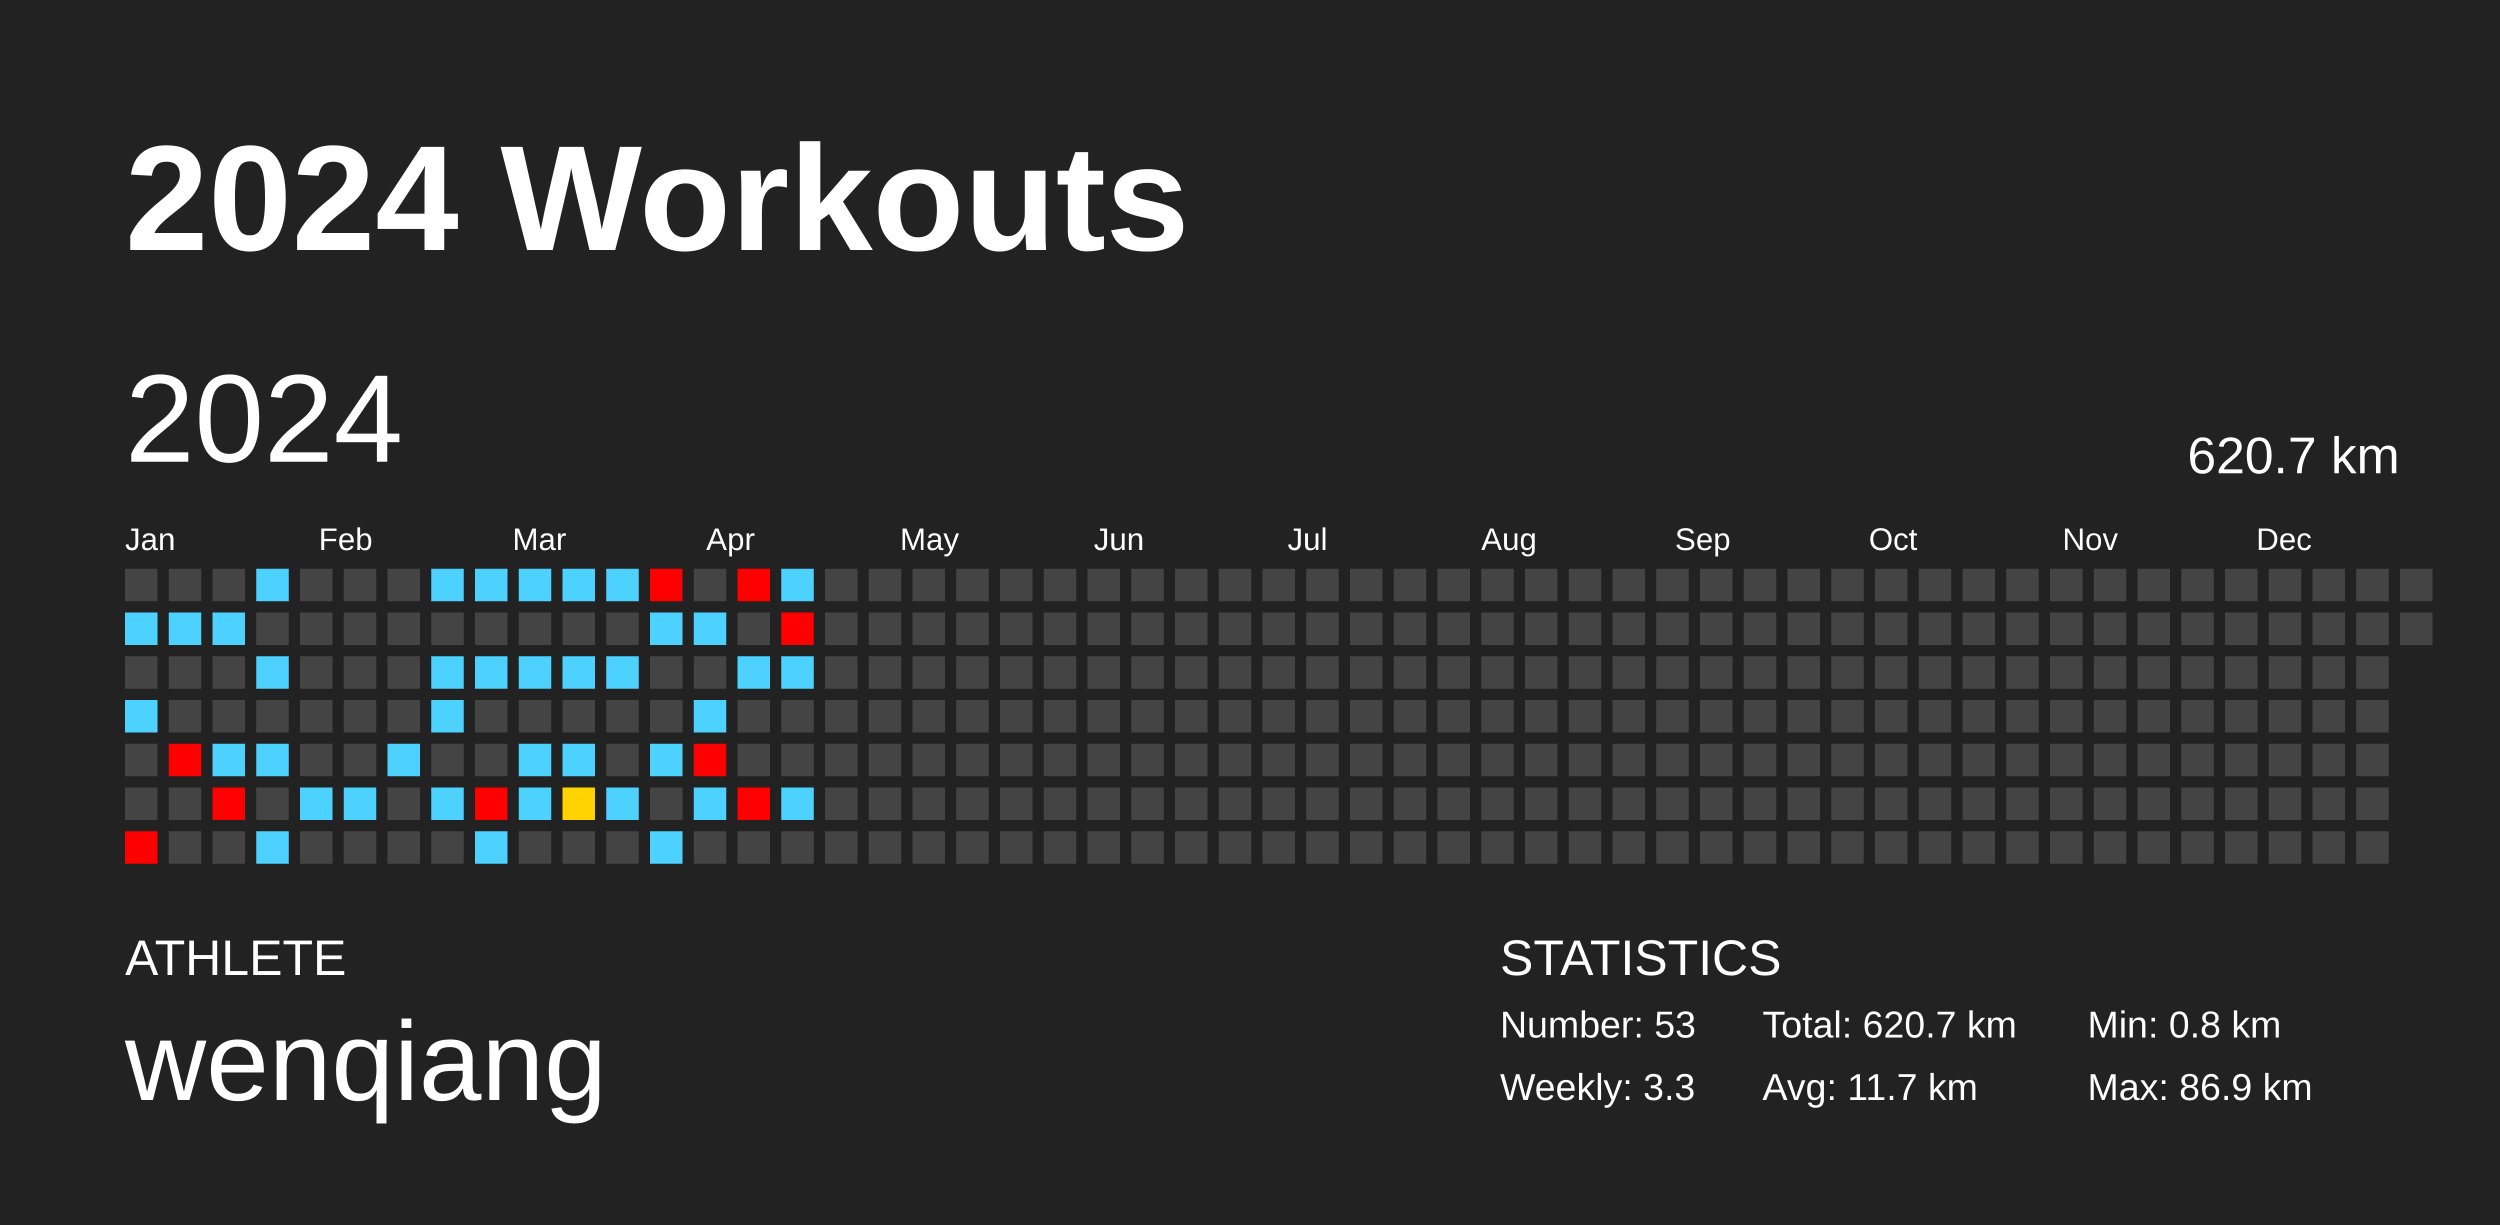
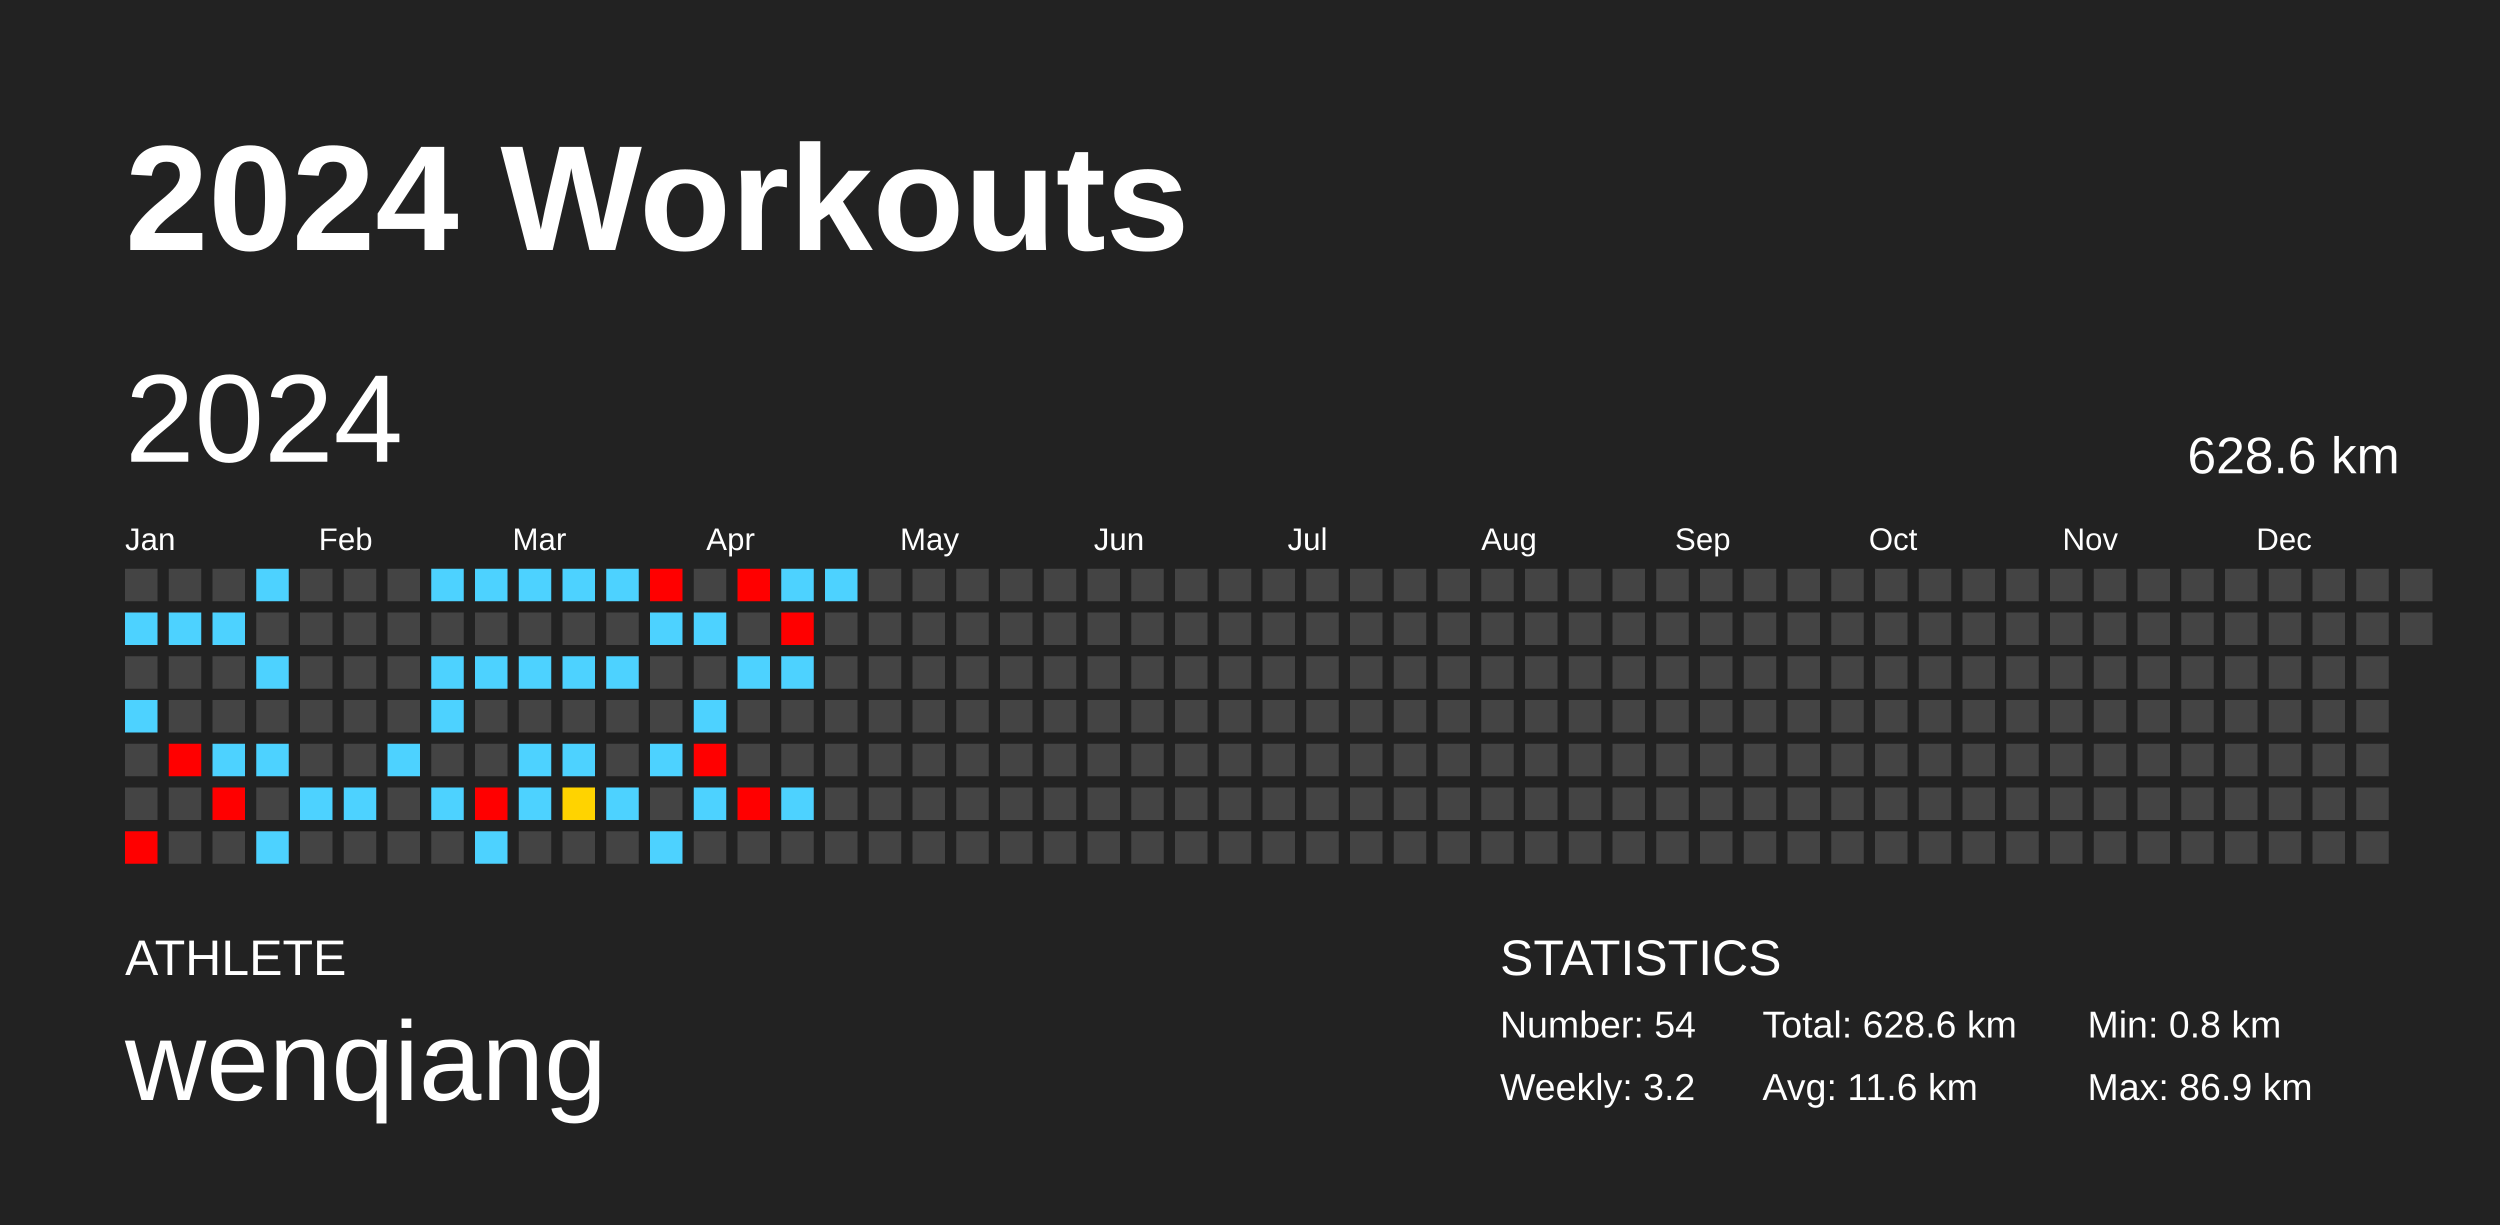
<svg xmlns="http://www.w3.org/2000/svg" baseProfile="full" height="98mm" version="1.1" viewBox="0,0,200,98" width="200mm">
  <defs />
  <rect fill="#222222" height="98" width="200" x="0" y="0" />
  <text fill="#FFFFFF" style="font-size:12px; font-family:Arial; font-weight:bold;" x="10" y="20">2024 Workouts</text>
  <text fill="#FFFFFF" style="font-size:4px; font-family:Arial" x="10" y="78">ATHLETE</text>
  <text fill="#FFFFFF" style="font-size:9px; font-family:Arial" x="10" y="88">wenqiang</text>
  <text fill="#FFFFFF" style="font-size:4px; font-family:Arial" x="120" y="78">STATISTICS</text>
-   <text fill="#FFFFFF" style="font-size:3px; font-family:Arial" x="120" y="83">Number: 53</text>
-   <text fill="#FFFFFF" style="font-size:3px; font-family:Arial" x="120" y="88">Weekly: 3.3</text>
-   <text fill="#FFFFFF" style="font-size:3px; font-family:Arial" x="141" y="83">Total: 620.7 km</text>
-   <text fill="#FFFFFF" style="font-size:3px; font-family:Arial" x="141" y="88">Avg: 11.7 km</text>
+   <text fill="#FFFFFF" style="font-size:3px; font-family:Arial" x="120" y="83">Number: 54</text>
+   <text fill="#FFFFFF" style="font-size:3px; font-family:Arial" x="120" y="88">Weekly: 3.2</text>
+   <text fill="#FFFFFF" style="font-size:3px; font-family:Arial" x="141" y="83">Total: 628.6 km</text>
+   <text fill="#FFFFFF" style="font-size:3px; font-family:Arial" x="141" y="88">Avg: 11.6 km</text>
  <text fill="#FFFFFF" style="font-size:3px; font-family:Arial" x="167" y="83">Min: 0.8 km</text>
  <text fill="#FFFFFF" style="font-size:3px; font-family:Arial" x="167" y="88">Max: 86.9 km</text>
  <text dominant-baseline="hanging" fill="#FFFFFF" style="font-size:10.0px; font-family:Arial;" x="10" y="30">2024</text>
-   <text dominant-baseline="hanging" fill="#FFFFFF" style="font-size:4.125px; font-family:Arial;" x="175" y="35">620.7 km</text>
+   <text dominant-baseline="hanging" fill="#FFFFFF" style="font-size:4.125px; font-family:Arial;" x="175" y="35">628.6 km</text>
  <text fill="#FFFFFF" style="font-size:2.5px; font-family:Arial" x="10.0" y="44">Jan</text>
  <text fill="#FFFFFF" style="font-size:2.5px; font-family:Arial" x="25.5" y="44">Feb</text>
  <text fill="#FFFFFF" style="font-size:2.5px; font-family:Arial" x="41.0" y="44">Mar</text>
  <text fill="#FFFFFF" style="font-size:2.5px; font-family:Arial" x="56.5" y="44">Apr</text>
  <text fill="#FFFFFF" style="font-size:2.5px; font-family:Arial" x="72.0" y="44">May</text>
  <text fill="#FFFFFF" style="font-size:2.5px; font-family:Arial" x="87.5" y="44">Jun</text>
  <text fill="#FFFFFF" style="font-size:2.5px; font-family:Arial" x="103.0" y="44">Jul</text>
  <text fill="#FFFFFF" style="font-size:2.5px; font-family:Arial" x="118.5" y="44">Aug</text>
  <text fill="#FFFFFF" style="font-size:2.5px; font-family:Arial" x="134.0" y="44">Sep</text>
  <text fill="#FFFFFF" style="font-size:2.5px; font-family:Arial" x="149.5" y="44">Oct</text>
  <text fill="#FFFFFF" style="font-size:2.5px; font-family:Arial" x="165.0" y="44">Nov</text>
  <text fill="#FFFFFF" style="font-size:2.5px; font-family:Arial" x="180.5" y="44">Dec</text>
  <rect fill="#444444" height="2.6" width="2.6" x="10.0" y="45.5" />
  <rect fill="#4dd2ff" height="2.6" width="2.6" x="10.0" y="49.0" />
  <rect fill="#444444" height="2.6" width="2.6" x="10.0" y="52.5" />
  <rect fill="#4dd2ff" height="2.6" width="2.6" x="10.0" y="56.0" />
  <rect fill="#444444" height="2.6" width="2.6" x="10.0" y="59.5" />
  <rect fill="#444444" height="2.6" width="2.6" x="10.0" y="63.0" />
  <rect fill="red" height="2.6" width="2.6" x="10.0" y="66.5" />
  <rect fill="#444444" height="2.6" width="2.6" x="13.5" y="45.5" />
  <rect fill="#4dd2ff" height="2.6" width="2.6" x="13.5" y="49.0" />
  <rect fill="#444444" height="2.6" width="2.6" x="13.5" y="52.5" />
  <rect fill="#444444" height="2.6" width="2.6" x="13.5" y="56.0" />
  <rect fill="red" height="2.6" width="2.6" x="13.5" y="59.5" />
  <rect fill="#444444" height="2.6" width="2.6" x="13.5" y="63.0" />
  <rect fill="#444444" height="2.6" width="2.6" x="13.5" y="66.5" />
  <rect fill="#444444" height="2.6" width="2.6" x="17.0" y="45.5" />
  <rect fill="#4dd2ff" height="2.6" width="2.6" x="17.0" y="49.0" />
  <rect fill="#444444" height="2.6" width="2.6" x="17.0" y="52.5" />
  <rect fill="#444444" height="2.6" width="2.6" x="17.0" y="56.0" />
  <rect fill="#4dd2ff" height="2.6" width="2.6" x="17.0" y="59.5" />
  <rect fill="red" height="2.6" width="2.6" x="17.0" y="63.0" />
  <rect fill="#444444" height="2.6" width="2.6" x="17.0" y="66.5" />
  <rect fill="#4dd2ff" height="2.6" width="2.6" x="20.5" y="45.5" />
  <rect fill="#444444" height="2.6" width="2.6" x="20.5" y="49.0" />
  <rect fill="#4dd2ff" height="2.6" width="2.6" x="20.5" y="52.5" />
  <rect fill="#444444" height="2.6" width="2.6" x="20.5" y="56.0" />
  <rect fill="#4dd2ff" height="2.6" width="2.6" x="20.5" y="59.5" />
  <rect fill="#444444" height="2.6" width="2.6" x="20.5" y="63.0" />
  <rect fill="#4dd2ff" height="2.6" width="2.6" x="20.5" y="66.5" />
  <rect fill="#444444" height="2.6" width="2.6" x="24.0" y="45.5" />
  <rect fill="#444444" height="2.6" width="2.6" x="24.0" y="49.0" />
  <rect fill="#444444" height="2.6" width="2.6" x="24.0" y="52.5" />
  <rect fill="#444444" height="2.6" width="2.6" x="24.0" y="56.0" />
  <rect fill="#444444" height="2.6" width="2.6" x="24.0" y="59.5" />
  <rect fill="#4dd2ff" height="2.6" width="2.6" x="24.0" y="63.0" />
  <rect fill="#444444" height="2.6" width="2.6" x="24.0" y="66.5" />
  <rect fill="#444444" height="2.6" width="2.6" x="27.5" y="45.5" />
  <rect fill="#444444" height="2.6" width="2.6" x="27.5" y="49.0" />
  <rect fill="#444444" height="2.6" width="2.6" x="27.5" y="52.5" />
  <rect fill="#444444" height="2.6" width="2.6" x="27.5" y="56.0" />
  <rect fill="#444444" height="2.6" width="2.6" x="27.5" y="59.5" />
  <rect fill="#4dd2ff" height="2.6" width="2.6" x="27.5" y="63.0" />
  <rect fill="#444444" height="2.6" width="2.6" x="27.5" y="66.5" />
  <rect fill="#444444" height="2.6" width="2.6" x="31.0" y="45.5" />
  <rect fill="#444444" height="2.6" width="2.6" x="31.0" y="49.0" />
  <rect fill="#444444" height="2.6" width="2.6" x="31.0" y="52.5" />
  <rect fill="#444444" height="2.6" width="2.6" x="31.0" y="56.0" />
  <rect fill="#4dd2ff" height="2.6" width="2.6" x="31.0" y="59.5" />
  <rect fill="#444444" height="2.6" width="2.6" x="31.0" y="63.0" />
  <rect fill="#444444" height="2.6" width="2.6" x="31.0" y="66.5" />
  <rect fill="#4dd2ff" height="2.6" width="2.6" x="34.5" y="45.5" />
  <rect fill="#444444" height="2.6" width="2.6" x="34.5" y="49.0" />
  <rect fill="#4dd2ff" height="2.6" width="2.6" x="34.5" y="52.5" />
  <rect fill="#4dd2ff" height="2.6" width="2.6" x="34.5" y="56.0" />
  <rect fill="#444444" height="2.6" width="2.6" x="34.5" y="59.5" />
  <rect fill="#4dd2ff" height="2.6" width="2.6" x="34.5" y="63.0" />
  <rect fill="#444444" height="2.6" width="2.6" x="34.5" y="66.5" />
  <rect fill="#4dd2ff" height="2.6" width="2.6" x="38.0" y="45.5" />
  <rect fill="#444444" height="2.6" width="2.6" x="38.0" y="49.0" />
  <rect fill="#4dd2ff" height="2.6" width="2.6" x="38.0" y="52.5" />
  <rect fill="#444444" height="2.6" width="2.6" x="38.0" y="56.0" />
  <rect fill="#444444" height="2.6" width="2.6" x="38.0" y="59.5" />
  <rect fill="red" height="2.6" width="2.6" x="38.0" y="63.0" />
  <rect fill="#4dd2ff" height="2.6" width="2.6" x="38.0" y="66.5" />
  <rect fill="#4dd2ff" height="2.6" width="2.6" x="41.5" y="45.5" />
  <rect fill="#444444" height="2.6" width="2.6" x="41.5" y="49.0" />
  <rect fill="#4dd2ff" height="2.6" width="2.6" x="41.5" y="52.5" />
  <rect fill="#444444" height="2.6" width="2.6" x="41.5" y="56.0" />
  <rect fill="#4dd2ff" height="2.6" width="2.6" x="41.5" y="59.5" />
  <rect fill="#4dd2ff" height="2.6" width="2.6" x="41.5" y="63.0" />
  <rect fill="#444444" height="2.6" width="2.6" x="41.5" y="66.5" />
  <rect fill="#4dd2ff" height="2.6" width="2.6" x="45.0" y="45.5" />
  <rect fill="#444444" height="2.6" width="2.6" x="45.0" y="49.0" />
  <rect fill="#4dd2ff" height="2.6" width="2.6" x="45.0" y="52.5" />
  <rect fill="#444444" height="2.6" width="2.6" x="45.0" y="56.0" />
  <rect fill="#4dd2ff" height="2.6" width="2.6" x="45.0" y="59.5" />
  <rect fill="#ffd300" height="2.6" width="2.6" x="45.0" y="63.0" />
  <rect fill="#444444" height="2.6" width="2.6" x="45.0" y="66.5" />
  <rect fill="#4dd2ff" height="2.6" width="2.6" x="48.5" y="45.5" />
  <rect fill="#444444" height="2.6" width="2.6" x="48.5" y="49.0" />
  <rect fill="#4dd2ff" height="2.6" width="2.6" x="48.5" y="52.5" />
  <rect fill="#444444" height="2.6" width="2.6" x="48.5" y="56.0" />
  <rect fill="#444444" height="2.6" width="2.6" x="48.5" y="59.5" />
  <rect fill="#4dd2ff" height="2.6" width="2.6" x="48.5" y="63.0" />
  <rect fill="#444444" height="2.6" width="2.6" x="48.5" y="66.5" />
  <rect fill="red" height="2.6" width="2.6" x="52.0" y="45.5" />
  <rect fill="#4dd2ff" height="2.6" width="2.6" x="52.0" y="49.0" />
  <rect fill="#444444" height="2.6" width="2.6" x="52.0" y="52.5" />
  <rect fill="#444444" height="2.6" width="2.6" x="52.0" y="56.0" />
  <rect fill="#4dd2ff" height="2.6" width="2.6" x="52.0" y="59.5" />
  <rect fill="#444444" height="2.6" width="2.6" x="52.0" y="63.0" />
  <rect fill="#4dd2ff" height="2.6" width="2.6" x="52.0" y="66.5" />
  <rect fill="#444444" height="2.6" width="2.6" x="55.5" y="45.5" />
  <rect fill="#4dd2ff" height="2.6" width="2.6" x="55.5" y="49.0" />
  <rect fill="#444444" height="2.6" width="2.6" x="55.5" y="52.5" />
  <rect fill="#4dd2ff" height="2.6" width="2.6" x="55.5" y="56.0" />
  <rect fill="red" height="2.6" width="2.6" x="55.5" y="59.5" />
  <rect fill="#4dd2ff" height="2.6" width="2.6" x="55.5" y="63.0" />
  <rect fill="#444444" height="2.6" width="2.6" x="55.5" y="66.5" />
  <rect fill="red" height="2.6" width="2.6" x="59.0" y="45.5" />
  <rect fill="#444444" height="2.6" width="2.6" x="59.0" y="49.0" />
  <rect fill="#4dd2ff" height="2.6" width="2.6" x="59.0" y="52.5" />
  <rect fill="#444444" height="2.6" width="2.6" x="59.0" y="56.0" />
  <rect fill="#444444" height="2.6" width="2.6" x="59.0" y="59.5" />
  <rect fill="red" height="2.6" width="2.6" x="59.0" y="63.0" />
  <rect fill="#444444" height="2.6" width="2.6" x="59.0" y="66.5" />
  <rect fill="#4dd2ff" height="2.6" width="2.6" x="62.5" y="45.5" />
  <rect fill="red" height="2.6" width="2.6" x="62.5" y="49.0" />
  <rect fill="#4dd2ff" height="2.6" width="2.6" x="62.5" y="52.5" />
  <rect fill="#444444" height="2.6" width="2.6" x="62.5" y="56.0" />
  <rect fill="#444444" height="2.6" width="2.6" x="62.5" y="59.5" />
  <rect fill="#4dd2ff" height="2.6" width="2.6" x="62.5" y="63.0" />
  <rect fill="#444444" height="2.6" width="2.6" x="62.5" y="66.5" />
-   <rect fill="#444444" height="2.6" width="2.6" x="66.0" y="45.5" />
+   <rect fill="#4dd2ff" height="2.6" width="2.6" x="66.0" y="45.5" />
  <rect fill="#444444" height="2.6" width="2.6" x="66.0" y="49.0" />
  <rect fill="#444444" height="2.6" width="2.6" x="66.0" y="52.5" />
  <rect fill="#444444" height="2.6" width="2.6" x="66.0" y="56.0" />
  <rect fill="#444444" height="2.6" width="2.6" x="66.0" y="59.5" />
  <rect fill="#444444" height="2.6" width="2.6" x="66.0" y="63.0" />
  <rect fill="#444444" height="2.6" width="2.6" x="66.0" y="66.5" />
  <rect fill="#444444" height="2.6" width="2.6" x="69.5" y="45.5" />
  <rect fill="#444444" height="2.6" width="2.6" x="69.5" y="49.0" />
  <rect fill="#444444" height="2.6" width="2.6" x="69.5" y="52.5" />
  <rect fill="#444444" height="2.6" width="2.6" x="69.5" y="56.0" />
  <rect fill="#444444" height="2.6" width="2.6" x="69.5" y="59.5" />
  <rect fill="#444444" height="2.6" width="2.6" x="69.5" y="63.0" />
  <rect fill="#444444" height="2.6" width="2.6" x="69.5" y="66.5" />
  <rect fill="#444444" height="2.6" width="2.6" x="73.0" y="45.5" />
  <rect fill="#444444" height="2.6" width="2.6" x="73.0" y="49.0" />
  <rect fill="#444444" height="2.6" width="2.6" x="73.0" y="52.5" />
  <rect fill="#444444" height="2.6" width="2.6" x="73.0" y="56.0" />
  <rect fill="#444444" height="2.6" width="2.6" x="73.0" y="59.5" />
  <rect fill="#444444" height="2.6" width="2.6" x="73.0" y="63.0" />
  <rect fill="#444444" height="2.6" width="2.6" x="73.0" y="66.5" />
  <rect fill="#444444" height="2.6" width="2.6" x="76.5" y="45.5" />
  <rect fill="#444444" height="2.6" width="2.6" x="76.5" y="49.0" />
  <rect fill="#444444" height="2.6" width="2.6" x="76.5" y="52.5" />
  <rect fill="#444444" height="2.6" width="2.6" x="76.5" y="56.0" />
  <rect fill="#444444" height="2.6" width="2.6" x="76.5" y="59.5" />
  <rect fill="#444444" height="2.6" width="2.6" x="76.5" y="63.0" />
  <rect fill="#444444" height="2.6" width="2.6" x="76.5" y="66.5" />
  <rect fill="#444444" height="2.6" width="2.6" x="80.0" y="45.5" />
  <rect fill="#444444" height="2.6" width="2.6" x="80.0" y="49.0" />
  <rect fill="#444444" height="2.6" width="2.6" x="80.0" y="52.5" />
  <rect fill="#444444" height="2.6" width="2.6" x="80.0" y="56.0" />
  <rect fill="#444444" height="2.6" width="2.6" x="80.0" y="59.5" />
  <rect fill="#444444" height="2.6" width="2.6" x="80.0" y="63.0" />
  <rect fill="#444444" height="2.6" width="2.6" x="80.0" y="66.5" />
  <rect fill="#444444" height="2.6" width="2.6" x="83.5" y="45.5" />
  <rect fill="#444444" height="2.6" width="2.6" x="83.5" y="49.0" />
  <rect fill="#444444" height="2.6" width="2.6" x="83.5" y="52.5" />
  <rect fill="#444444" height="2.6" width="2.6" x="83.5" y="56.0" />
  <rect fill="#444444" height="2.6" width="2.6" x="83.5" y="59.5" />
  <rect fill="#444444" height="2.6" width="2.6" x="83.5" y="63.0" />
  <rect fill="#444444" height="2.6" width="2.6" x="83.5" y="66.5" />
  <rect fill="#444444" height="2.6" width="2.6" x="87.0" y="45.5" />
  <rect fill="#444444" height="2.6" width="2.6" x="87.0" y="49.0" />
  <rect fill="#444444" height="2.6" width="2.6" x="87.0" y="52.5" />
  <rect fill="#444444" height="2.6" width="2.6" x="87.0" y="56.0" />
  <rect fill="#444444" height="2.6" width="2.6" x="87.0" y="59.5" />
  <rect fill="#444444" height="2.6" width="2.6" x="87.0" y="63.0" />
  <rect fill="#444444" height="2.6" width="2.6" x="87.0" y="66.5" />
  <rect fill="#444444" height="2.6" width="2.6" x="90.5" y="45.5" />
  <rect fill="#444444" height="2.6" width="2.6" x="90.5" y="49.0" />
  <rect fill="#444444" height="2.6" width="2.6" x="90.5" y="52.5" />
  <rect fill="#444444" height="2.6" width="2.6" x="90.5" y="56.0" />
  <rect fill="#444444" height="2.6" width="2.6" x="90.5" y="59.5" />
  <rect fill="#444444" height="2.6" width="2.6" x="90.5" y="63.0" />
  <rect fill="#444444" height="2.6" width="2.6" x="90.5" y="66.5" />
  <rect fill="#444444" height="2.6" width="2.6" x="94.0" y="45.5" />
  <rect fill="#444444" height="2.6" width="2.6" x="94.0" y="49.0" />
  <rect fill="#444444" height="2.6" width="2.6" x="94.0" y="52.5" />
  <rect fill="#444444" height="2.6" width="2.6" x="94.0" y="56.0" />
  <rect fill="#444444" height="2.6" width="2.6" x="94.0" y="59.5" />
  <rect fill="#444444" height="2.6" width="2.6" x="94.0" y="63.0" />
  <rect fill="#444444" height="2.6" width="2.6" x="94.0" y="66.5" />
  <rect fill="#444444" height="2.6" width="2.6" x="97.5" y="45.5" />
  <rect fill="#444444" height="2.6" width="2.6" x="97.5" y="49.0" />
  <rect fill="#444444" height="2.6" width="2.6" x="97.5" y="52.5" />
  <rect fill="#444444" height="2.6" width="2.6" x="97.5" y="56.0" />
  <rect fill="#444444" height="2.6" width="2.6" x="97.5" y="59.5" />
  <rect fill="#444444" height="2.6" width="2.6" x="97.5" y="63.0" />
  <rect fill="#444444" height="2.6" width="2.6" x="97.5" y="66.5" />
  <rect fill="#444444" height="2.6" width="2.6" x="101.0" y="45.5" />
  <rect fill="#444444" height="2.6" width="2.6" x="101.0" y="49.0" />
  <rect fill="#444444" height="2.6" width="2.6" x="101.0" y="52.5" />
  <rect fill="#444444" height="2.6" width="2.6" x="101.0" y="56.0" />
  <rect fill="#444444" height="2.6" width="2.6" x="101.0" y="59.5" />
  <rect fill="#444444" height="2.6" width="2.6" x="101.0" y="63.0" />
  <rect fill="#444444" height="2.6" width="2.6" x="101.0" y="66.5" />
  <rect fill="#444444" height="2.6" width="2.6" x="104.5" y="45.5" />
  <rect fill="#444444" height="2.6" width="2.6" x="104.5" y="49.0" />
  <rect fill="#444444" height="2.6" width="2.6" x="104.5" y="52.5" />
  <rect fill="#444444" height="2.6" width="2.6" x="104.5" y="56.0" />
  <rect fill="#444444" height="2.6" width="2.6" x="104.5" y="59.5" />
  <rect fill="#444444" height="2.6" width="2.6" x="104.5" y="63.0" />
  <rect fill="#444444" height="2.6" width="2.6" x="104.5" y="66.5" />
  <rect fill="#444444" height="2.6" width="2.6" x="108.0" y="45.5" />
  <rect fill="#444444" height="2.6" width="2.6" x="108.0" y="49.0" />
  <rect fill="#444444" height="2.6" width="2.6" x="108.0" y="52.5" />
  <rect fill="#444444" height="2.6" width="2.6" x="108.0" y="56.0" />
  <rect fill="#444444" height="2.6" width="2.6" x="108.0" y="59.5" />
  <rect fill="#444444" height="2.6" width="2.6" x="108.0" y="63.0" />
  <rect fill="#444444" height="2.6" width="2.6" x="108.0" y="66.5" />
  <rect fill="#444444" height="2.6" width="2.6" x="111.5" y="45.5" />
  <rect fill="#444444" height="2.6" width="2.6" x="111.5" y="49.0" />
  <rect fill="#444444" height="2.6" width="2.6" x="111.5" y="52.5" />
  <rect fill="#444444" height="2.6" width="2.6" x="111.5" y="56.0" />
  <rect fill="#444444" height="2.6" width="2.6" x="111.5" y="59.5" />
  <rect fill="#444444" height="2.6" width="2.6" x="111.5" y="63.0" />
  <rect fill="#444444" height="2.6" width="2.6" x="111.5" y="66.5" />
  <rect fill="#444444" height="2.6" width="2.6" x="115.0" y="45.5" />
  <rect fill="#444444" height="2.6" width="2.6" x="115.0" y="49.0" />
  <rect fill="#444444" height="2.6" width="2.6" x="115.0" y="52.5" />
  <rect fill="#444444" height="2.6" width="2.6" x="115.0" y="56.0" />
  <rect fill="#444444" height="2.6" width="2.6" x="115.0" y="59.5" />
  <rect fill="#444444" height="2.6" width="2.6" x="115.0" y="63.0" />
  <rect fill="#444444" height="2.6" width="2.6" x="115.0" y="66.5" />
  <rect fill="#444444" height="2.6" width="2.6" x="118.5" y="45.5" />
  <rect fill="#444444" height="2.6" width="2.6" x="118.5" y="49.0" />
  <rect fill="#444444" height="2.6" width="2.6" x="118.5" y="52.5" />
  <rect fill="#444444" height="2.6" width="2.6" x="118.5" y="56.0" />
  <rect fill="#444444" height="2.6" width="2.6" x="118.5" y="59.5" />
  <rect fill="#444444" height="2.6" width="2.6" x="118.5" y="63.0" />
  <rect fill="#444444" height="2.6" width="2.6" x="118.5" y="66.5" />
  <rect fill="#444444" height="2.6" width="2.6" x="122.0" y="45.5" />
  <rect fill="#444444" height="2.6" width="2.6" x="122.0" y="49.0" />
  <rect fill="#444444" height="2.6" width="2.6" x="122.0" y="52.5" />
  <rect fill="#444444" height="2.6" width="2.6" x="122.0" y="56.0" />
  <rect fill="#444444" height="2.6" width="2.6" x="122.0" y="59.5" />
  <rect fill="#444444" height="2.6" width="2.6" x="122.0" y="63.0" />
  <rect fill="#444444" height="2.6" width="2.6" x="122.0" y="66.5" />
  <rect fill="#444444" height="2.6" width="2.6" x="125.5" y="45.5" />
  <rect fill="#444444" height="2.6" width="2.6" x="125.5" y="49.0" />
  <rect fill="#444444" height="2.6" width="2.6" x="125.5" y="52.5" />
  <rect fill="#444444" height="2.6" width="2.6" x="125.5" y="56.0" />
  <rect fill="#444444" height="2.6" width="2.6" x="125.5" y="59.5" />
  <rect fill="#444444" height="2.6" width="2.6" x="125.5" y="63.0" />
  <rect fill="#444444" height="2.6" width="2.6" x="125.5" y="66.5" />
  <rect fill="#444444" height="2.6" width="2.6" x="129.0" y="45.5" />
  <rect fill="#444444" height="2.6" width="2.6" x="129.0" y="49.0" />
  <rect fill="#444444" height="2.6" width="2.6" x="129.0" y="52.5" />
  <rect fill="#444444" height="2.6" width="2.6" x="129.0" y="56.0" />
  <rect fill="#444444" height="2.6" width="2.6" x="129.0" y="59.5" />
  <rect fill="#444444" height="2.6" width="2.6" x="129.0" y="63.0" />
  <rect fill="#444444" height="2.6" width="2.6" x="129.0" y="66.5" />
  <rect fill="#444444" height="2.6" width="2.6" x="132.5" y="45.5" />
  <rect fill="#444444" height="2.6" width="2.6" x="132.5" y="49.0" />
  <rect fill="#444444" height="2.6" width="2.6" x="132.5" y="52.5" />
  <rect fill="#444444" height="2.6" width="2.6" x="132.5" y="56.0" />
  <rect fill="#444444" height="2.6" width="2.6" x="132.5" y="59.5" />
  <rect fill="#444444" height="2.6" width="2.6" x="132.5" y="63.0" />
  <rect fill="#444444" height="2.6" width="2.6" x="132.5" y="66.5" />
  <rect fill="#444444" height="2.6" width="2.6" x="136.0" y="45.5" />
  <rect fill="#444444" height="2.6" width="2.6" x="136.0" y="49.0" />
  <rect fill="#444444" height="2.6" width="2.6" x="136.0" y="52.5" />
  <rect fill="#444444" height="2.6" width="2.6" x="136.0" y="56.0" />
  <rect fill="#444444" height="2.6" width="2.6" x="136.0" y="59.5" />
  <rect fill="#444444" height="2.6" width="2.6" x="136.0" y="63.0" />
  <rect fill="#444444" height="2.6" width="2.6" x="136.0" y="66.5" />
  <rect fill="#444444" height="2.6" width="2.6" x="139.5" y="45.5" />
  <rect fill="#444444" height="2.6" width="2.6" x="139.5" y="49.0" />
  <rect fill="#444444" height="2.6" width="2.6" x="139.5" y="52.5" />
  <rect fill="#444444" height="2.6" width="2.6" x="139.5" y="56.0" />
  <rect fill="#444444" height="2.6" width="2.6" x="139.5" y="59.5" />
  <rect fill="#444444" height="2.6" width="2.6" x="139.5" y="63.0" />
  <rect fill="#444444" height="2.6" width="2.6" x="139.5" y="66.5" />
  <rect fill="#444444" height="2.6" width="2.6" x="143.0" y="45.5" />
  <rect fill="#444444" height="2.6" width="2.6" x="143.0" y="49.0" />
  <rect fill="#444444" height="2.6" width="2.6" x="143.0" y="52.5" />
  <rect fill="#444444" height="2.6" width="2.6" x="143.0" y="56.0" />
  <rect fill="#444444" height="2.6" width="2.6" x="143.0" y="59.5" />
  <rect fill="#444444" height="2.6" width="2.6" x="143.0" y="63.0" />
  <rect fill="#444444" height="2.6" width="2.6" x="143.0" y="66.5" />
  <rect fill="#444444" height="2.6" width="2.6" x="146.5" y="45.5" />
  <rect fill="#444444" height="2.6" width="2.6" x="146.5" y="49.0" />
  <rect fill="#444444" height="2.6" width="2.6" x="146.5" y="52.5" />
  <rect fill="#444444" height="2.6" width="2.6" x="146.5" y="56.0" />
  <rect fill="#444444" height="2.6" width="2.6" x="146.5" y="59.5" />
  <rect fill="#444444" height="2.6" width="2.6" x="146.5" y="63.0" />
  <rect fill="#444444" height="2.6" width="2.6" x="146.5" y="66.5" />
  <rect fill="#444444" height="2.6" width="2.6" x="150.0" y="45.5" />
  <rect fill="#444444" height="2.6" width="2.6" x="150.0" y="49.0" />
  <rect fill="#444444" height="2.6" width="2.6" x="150.0" y="52.5" />
  <rect fill="#444444" height="2.6" width="2.6" x="150.0" y="56.0" />
  <rect fill="#444444" height="2.6" width="2.6" x="150.0" y="59.5" />
  <rect fill="#444444" height="2.6" width="2.6" x="150.0" y="63.0" />
  <rect fill="#444444" height="2.6" width="2.6" x="150.0" y="66.5" />
  <rect fill="#444444" height="2.6" width="2.6" x="153.5" y="45.5" />
  <rect fill="#444444" height="2.6" width="2.6" x="153.5" y="49.0" />
  <rect fill="#444444" height="2.6" width="2.6" x="153.5" y="52.5" />
  <rect fill="#444444" height="2.6" width="2.6" x="153.5" y="56.0" />
  <rect fill="#444444" height="2.6" width="2.6" x="153.5" y="59.5" />
  <rect fill="#444444" height="2.6" width="2.6" x="153.5" y="63.0" />
  <rect fill="#444444" height="2.6" width="2.6" x="153.5" y="66.5" />
  <rect fill="#444444" height="2.6" width="2.6" x="157.0" y="45.5" />
  <rect fill="#444444" height="2.6" width="2.6" x="157.0" y="49.0" />
  <rect fill="#444444" height="2.6" width="2.6" x="157.0" y="52.5" />
  <rect fill="#444444" height="2.6" width="2.6" x="157.0" y="56.0" />
  <rect fill="#444444" height="2.6" width="2.6" x="157.0" y="59.5" />
  <rect fill="#444444" height="2.6" width="2.6" x="157.0" y="63.0" />
  <rect fill="#444444" height="2.6" width="2.6" x="157.0" y="66.5" />
  <rect fill="#444444" height="2.6" width="2.6" x="160.5" y="45.5" />
  <rect fill="#444444" height="2.6" width="2.6" x="160.5" y="49.0" />
  <rect fill="#444444" height="2.6" width="2.6" x="160.5" y="52.5" />
  <rect fill="#444444" height="2.6" width="2.6" x="160.5" y="56.0" />
  <rect fill="#444444" height="2.6" width="2.6" x="160.5" y="59.5" />
  <rect fill="#444444" height="2.6" width="2.6" x="160.5" y="63.0" />
  <rect fill="#444444" height="2.6" width="2.6" x="160.5" y="66.5" />
  <rect fill="#444444" height="2.6" width="2.6" x="164.0" y="45.5" />
  <rect fill="#444444" height="2.6" width="2.6" x="164.0" y="49.0" />
  <rect fill="#444444" height="2.6" width="2.6" x="164.0" y="52.5" />
  <rect fill="#444444" height="2.6" width="2.6" x="164.0" y="56.0" />
  <rect fill="#444444" height="2.6" width="2.6" x="164.0" y="59.5" />
  <rect fill="#444444" height="2.6" width="2.6" x="164.0" y="63.0" />
  <rect fill="#444444" height="2.6" width="2.6" x="164.0" y="66.5" />
  <rect fill="#444444" height="2.6" width="2.6" x="167.5" y="45.5" />
  <rect fill="#444444" height="2.6" width="2.6" x="167.5" y="49.0" />
  <rect fill="#444444" height="2.6" width="2.6" x="167.5" y="52.5" />
  <rect fill="#444444" height="2.6" width="2.6" x="167.5" y="56.0" />
  <rect fill="#444444" height="2.6" width="2.6" x="167.5" y="59.5" />
  <rect fill="#444444" height="2.6" width="2.6" x="167.5" y="63.0" />
  <rect fill="#444444" height="2.6" width="2.6" x="167.5" y="66.5" />
  <rect fill="#444444" height="2.6" width="2.6" x="171.0" y="45.5" />
  <rect fill="#444444" height="2.6" width="2.6" x="171.0" y="49.0" />
  <rect fill="#444444" height="2.6" width="2.6" x="171.0" y="52.5" />
  <rect fill="#444444" height="2.6" width="2.6" x="171.0" y="56.0" />
  <rect fill="#444444" height="2.6" width="2.6" x="171.0" y="59.5" />
  <rect fill="#444444" height="2.6" width="2.6" x="171.0" y="63.0" />
  <rect fill="#444444" height="2.6" width="2.6" x="171.0" y="66.5" />
  <rect fill="#444444" height="2.6" width="2.6" x="174.5" y="45.5" />
  <rect fill="#444444" height="2.6" width="2.6" x="174.5" y="49.0" />
  <rect fill="#444444" height="2.6" width="2.6" x="174.5" y="52.5" />
  <rect fill="#444444" height="2.6" width="2.6" x="174.5" y="56.0" />
  <rect fill="#444444" height="2.6" width="2.6" x="174.5" y="59.5" />
  <rect fill="#444444" height="2.6" width="2.6" x="174.5" y="63.0" />
  <rect fill="#444444" height="2.6" width="2.6" x="174.5" y="66.5" />
  <rect fill="#444444" height="2.6" width="2.6" x="178.0" y="45.5" />
  <rect fill="#444444" height="2.6" width="2.6" x="178.0" y="49.0" />
  <rect fill="#444444" height="2.6" width="2.6" x="178.0" y="52.5" />
  <rect fill="#444444" height="2.6" width="2.6" x="178.0" y="56.0" />
  <rect fill="#444444" height="2.6" width="2.6" x="178.0" y="59.5" />
  <rect fill="#444444" height="2.6" width="2.6" x="178.0" y="63.0" />
  <rect fill="#444444" height="2.6" width="2.6" x="178.0" y="66.5" />
  <rect fill="#444444" height="2.6" width="2.6" x="181.5" y="45.5" />
  <rect fill="#444444" height="2.6" width="2.6" x="181.5" y="49.0" />
  <rect fill="#444444" height="2.6" width="2.6" x="181.5" y="52.5" />
  <rect fill="#444444" height="2.6" width="2.6" x="181.5" y="56.0" />
  <rect fill="#444444" height="2.6" width="2.6" x="181.5" y="59.5" />
  <rect fill="#444444" height="2.6" width="2.6" x="181.5" y="63.0" />
  <rect fill="#444444" height="2.6" width="2.6" x="181.5" y="66.5" />
  <rect fill="#444444" height="2.6" width="2.6" x="185.0" y="45.5" />
  <rect fill="#444444" height="2.6" width="2.6" x="185.0" y="49.0" />
  <rect fill="#444444" height="2.6" width="2.6" x="185.0" y="52.5" />
  <rect fill="#444444" height="2.6" width="2.6" x="185.0" y="56.0" />
  <rect fill="#444444" height="2.6" width="2.6" x="185.0" y="59.5" />
  <rect fill="#444444" height="2.6" width="2.6" x="185.0" y="63.0" />
  <rect fill="#444444" height="2.6" width="2.6" x="185.0" y="66.5" />
  <rect fill="#444444" height="2.6" width="2.6" x="188.5" y="45.5" />
  <rect fill="#444444" height="2.6" width="2.6" x="188.5" y="49.0" />
  <rect fill="#444444" height="2.6" width="2.6" x="188.5" y="52.5" />
  <rect fill="#444444" height="2.6" width="2.6" x="188.5" y="56.0" />
  <rect fill="#444444" height="2.6" width="2.6" x="188.5" y="59.5" />
  <rect fill="#444444" height="2.6" width="2.6" x="188.5" y="63.0" />
  <rect fill="#444444" height="2.6" width="2.6" x="188.5" y="66.5" />
  <rect fill="#444444" height="2.6" width="2.6" x="192.0" y="45.5" />
  <rect fill="#444444" height="2.6" width="2.6" x="192.0" y="49.0" />
</svg>
